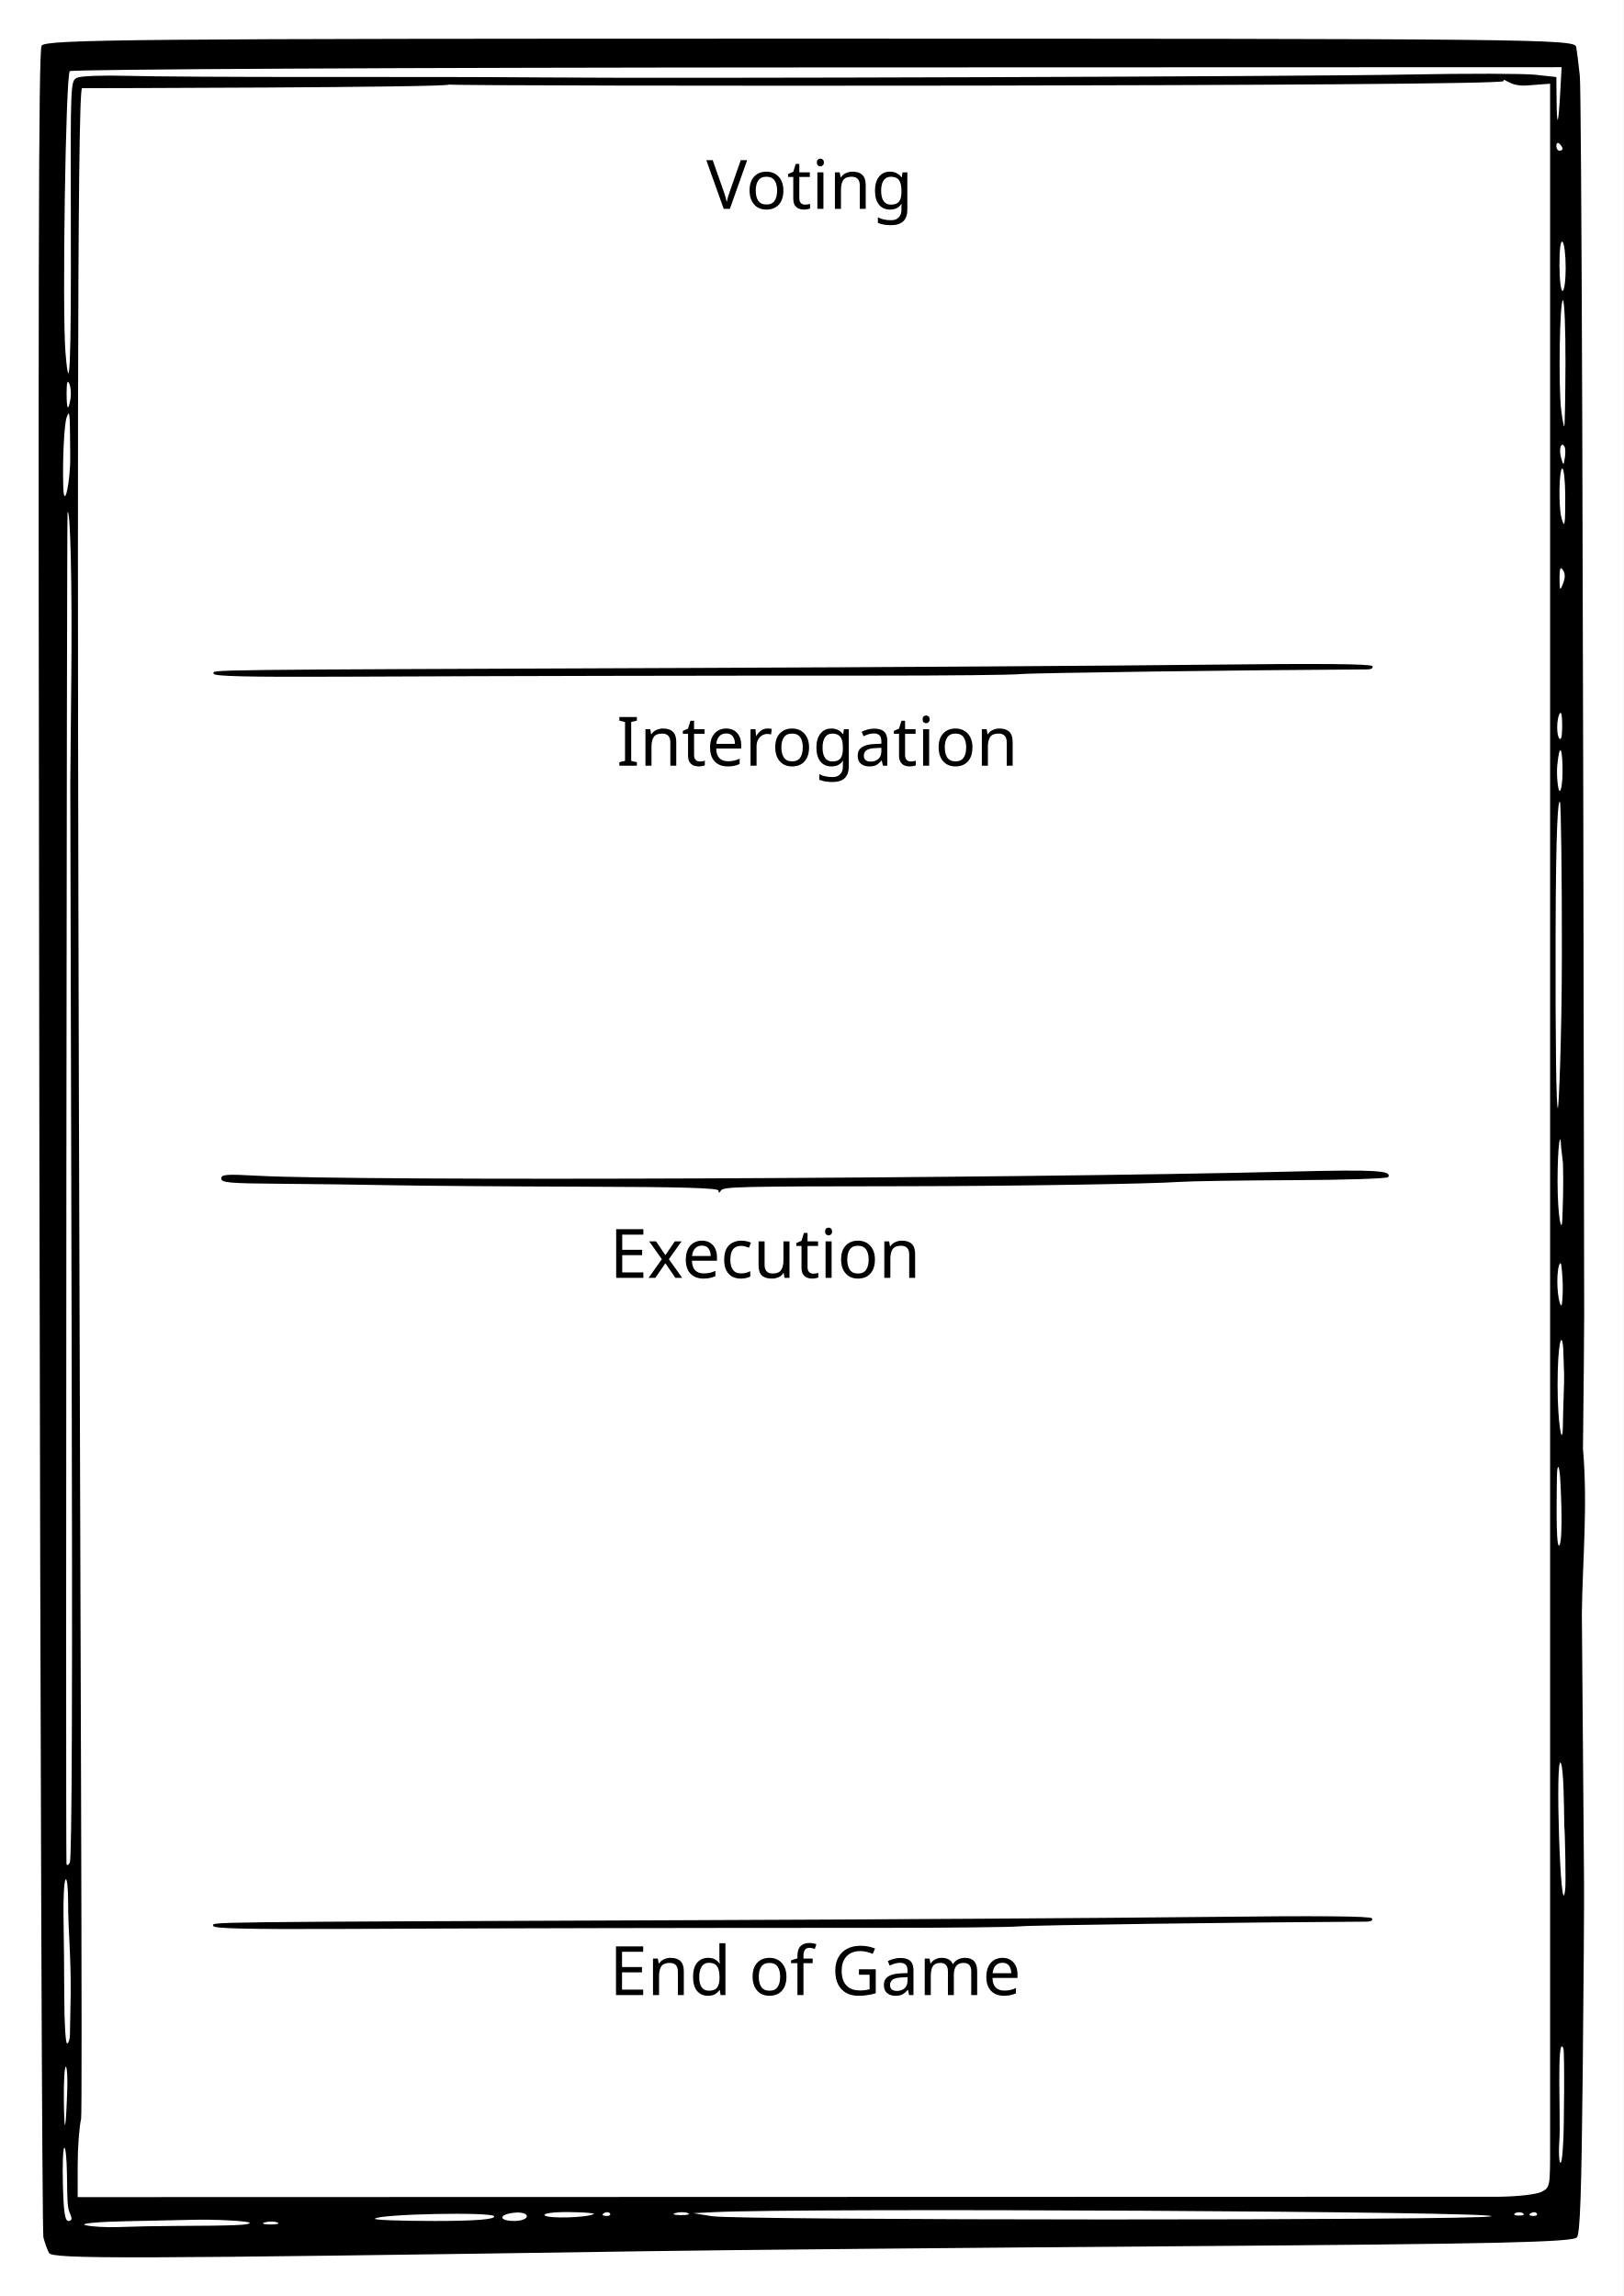
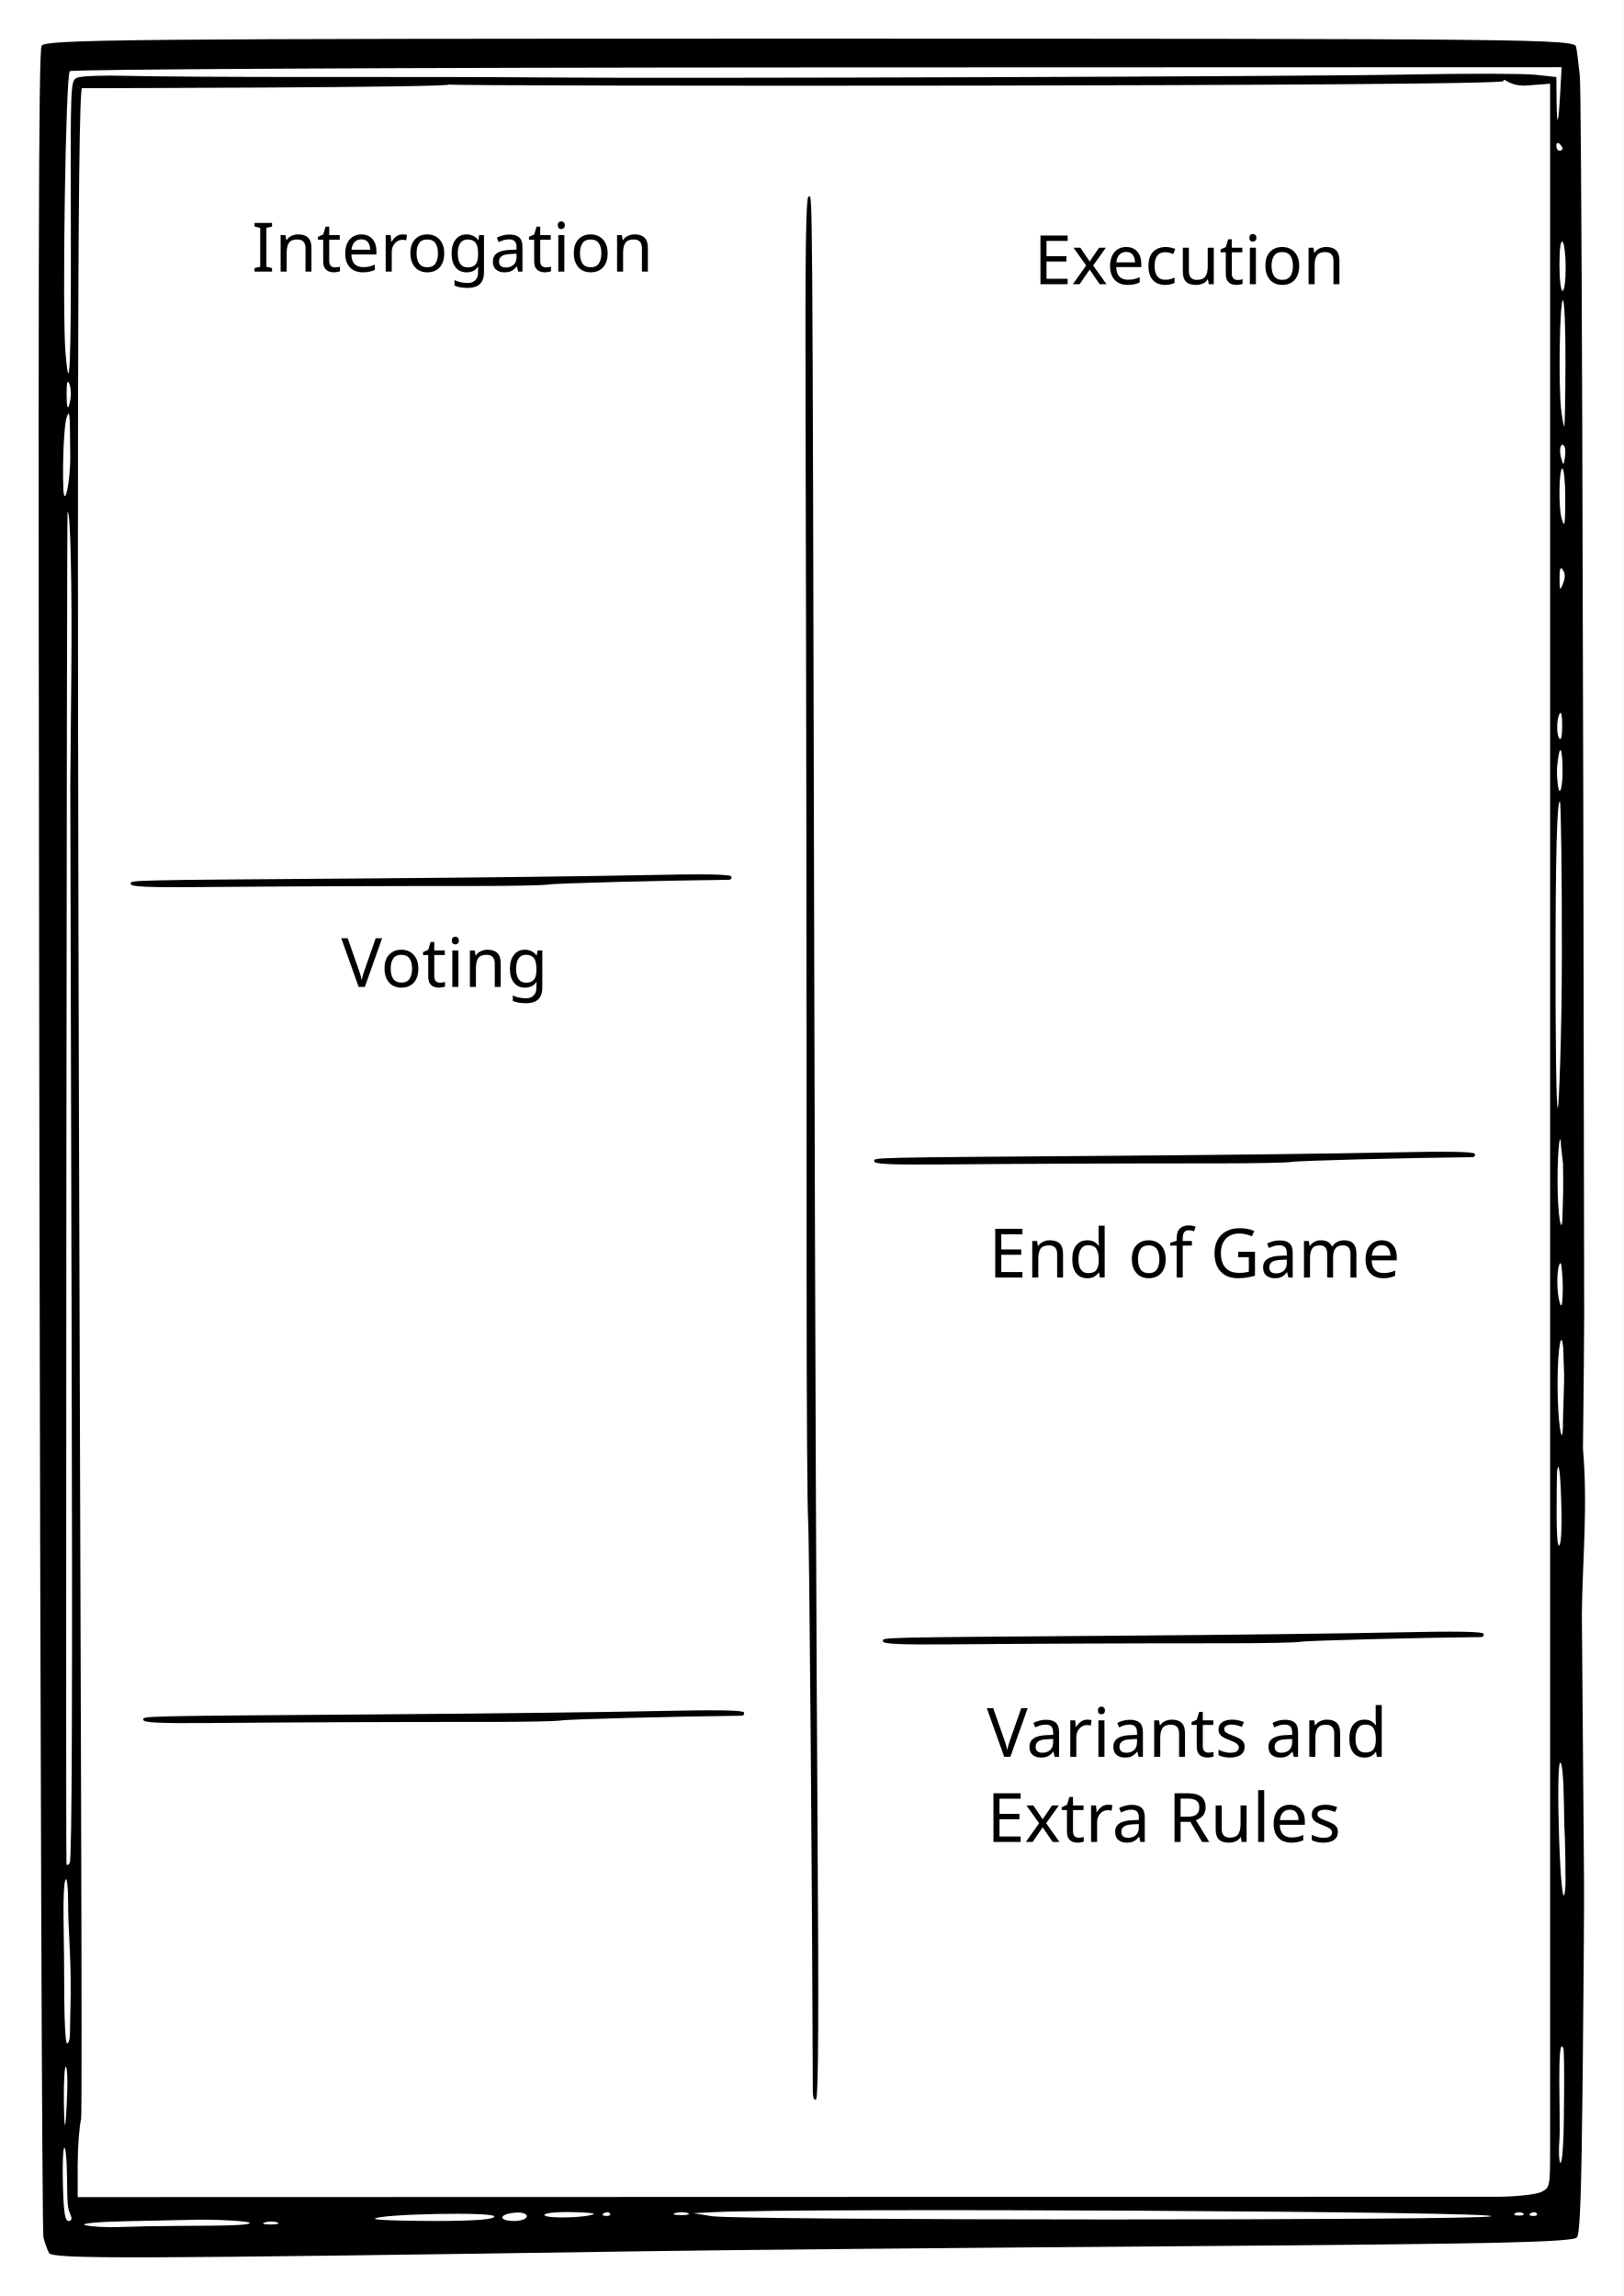
<svg xmlns="http://www.w3.org/2000/svg" width="210mm" height="297mm" viewBox="0 0 210 297" version="1.1" id="svg8">
  <defs id="defs2">
    <marker orient="auto" refY="0" refX="0" id="marker1953" style="overflow:visible">
      <path id="path1951" d="M 0,0 5,-5 -12.5,0 5,5 Z" style="fill:#000000;fill-opacity:1;fill-rule:evenodd;stroke:#000000;stroke-width:1pt;stroke-opacity:1" transform="matrix(-0.8,0,0,-0.8,-10,0)" />
    </marker>
    <marker orient="auto" refY="0" refX="0" id="marker1987" style="overflow:visible">
      <path id="path1985" d="M 0,0 5,-5 -12.5,0 5,5 Z" style="fill:#000000;fill-opacity:1;fill-rule:evenodd;stroke:#000000;stroke-width:1pt;stroke-opacity:1" transform="matrix(-0.8,0,0,-0.8,-10,0)" />
    </marker>
    <marker style="overflow:visible" id="marker2045" refX="0" refY="0" orient="auto">
      <path transform="matrix(-0.8,0,0,-0.8,-10,0)" style="fill:#000000;fill-opacity:1;fill-rule:evenodd;stroke:#000000;stroke-width:1pt;stroke-opacity:1" d="M 0,0 5,-5 -12.5,0 5,5 Z" id="path2043" />
    </marker>
    <marker style="overflow:visible" id="marker2097" refX="0" refY="0" orient="auto">
      <path transform="matrix(-0.8,0,0,-0.8,-10,0)" style="fill:#000000;fill-opacity:1;fill-rule:evenodd;stroke:#000000;stroke-width:1pt;stroke-opacity:1" d="M 0,0 5,-5 -12.5,0 5,5 Z" id="path2095" />
    </marker>
    <marker style="overflow:visible" id="marker2155" refX="0" refY="0" orient="auto">
      <path transform="matrix(-0.8,0,0,-0.8,-10,0)" style="fill:#000000;fill-opacity:1;fill-rule:evenodd;stroke:#000000;stroke-width:1pt;stroke-opacity:1" d="M 0,0 5,-5 -12.5,0 5,5 Z" id="path2153" />
    </marker>
    <marker orient="auto" refY="0" refX="0" id="marker1953-5" style="overflow:visible">
      <path id="path1951-3" d="M 0,0 5,-5 -12.5,0 5,5 Z" style="fill:#000000;fill-opacity:1;fill-rule:evenodd;stroke:#000000;stroke-width:1pt;stroke-opacity:1" transform="matrix(-0.8,0,0,-0.8,-10,0)" />
    </marker>
    <marker orient="auto" refY="0" refX="0" id="marker1953-5-6" style="overflow:visible">
      <path id="path1951-3-2" d="M 0,0 5,-5 -12.5,0 5,5 Z" style="fill:#000000;fill-opacity:1;fill-rule:evenodd;stroke:#000000;stroke-width:1pt;stroke-opacity:1" transform="matrix(-0.8,0,0,-0.8,-10,0)" />
    </marker>
    <marker orient="auto" refY="0" refX="0" id="marker1953-5-1" style="overflow:visible">
      <path id="path1951-3-27" d="M 0,0 5,-5 -12.5,0 5,5 Z" style="fill:#000000;fill-opacity:1;fill-rule:evenodd;stroke:#000000;stroke-width:1pt;stroke-opacity:1" transform="matrix(-0.8,0,0,-0.8,-10,0)" />
    </marker>
  </defs>
  <g id="layer1">
    <rect style="opacity:1;fill:#ffffff;fill-opacity:1;fill-rule:nonzero;stroke:none;stroke-width:1;stroke-linecap:butt;stroke-linejoin:round;stroke-miterlimit:4;stroke-dasharray:1, 1;stroke-dashoffset:0;stroke-opacity:1;paint-order:stroke markers fill" id="rect18" height="297" x="0" y="0" width="210" />
  </g>
  <g id="layer3">
    <path style="fill:#000000;stroke-width:0.493" d="M 6.333,291.425 C 6.105,290.983 5.781,290.077 5.613,289.412 5.445,288.747 5.211,224.894 5.092,147.516 4.919,34.956 4.977,6.646 5.382,5.913 5.832,5.098 16.881,4.996 104.769,5 c 93.58,0.004 98.891,0.06 99.078,1.055 0.109,0.578 0.323,2.259 0.476,3.736 0.219,2.109 0.43,62.033 0.565,160.23 0.003,2.161 -0.068,9.981 -0.157,17.377 0.641,7.289 -0.059,14.537 -0.143,21.312 0.02,3.79 0.24,30.974 0.281,34.759 0.025,2.327 -0.051,13.439 -0.169,24.692 -0.165,15.628 -0.339,20.646 -0.739,21.246 -0.421,0.632 -10.376,0.857 -50.975,1.151 -27.749,0.201 -58.87,0.49 -69.157,0.644 -67.691,1.008 -77.076,1.035 -77.497,0.222 z M 22.687,287.937 c 7.525,-0.03 9.431,-0.104 9.611,-0.375 0.168,-0.252 -4.579,-0.51 -7.6,-0.413 -0.774,0.025 -4.485,0.104 -8.246,0.176 -3.761,0.071 -6.205,0.298 -5.43,0.504 0.774,0.206 2.765,0.318 4.425,0.249 1.659,-0.069 4.918,-0.132 7.241,-0.141 z m 13.178,-0.451 c -0.385,-0.151 -1.109,-0.157 -1.609,-0.013 -0.5,0.145 -0.186,0.268 0.699,0.275 0.885,0.007 1.294,-0.112 0.91,-0.263 z M 9.141,286.541 c -0.418,-0.99 -0.424,-1.052 -0.482,-5.325 -0.028,-2.015 -0.186,-3.537 -0.352,-3.384 -0.166,0.153 -0.242,2.345 -0.169,4.872 0.103,3.563 0.266,4.593 0.728,4.593 0.378,0 0.479,-0.275 0.276,-0.756 z m 54.776,0.149 c -0.247,-0.6 -15.021,-0.295 -15.429,0.319 -0.105,0.158 3.379,0.287 7.743,0.287 5.204,0 7.849,-0.209 7.685,-0.606 z m 4.224,-0.013 c 0,-0.347 -0.707,-0.546 -1.608,-0.453 -2.091,0.215 -2.091,1.072 -6.78e-4,1.072 0.885,0 1.609,-0.279 1.609,-0.619 z m 8.648,-0.278 c 0.221,-0.119 -1.227,-0.234 -3.218,-0.255 -1.991,-0.021 -3.399,0.173 -3.128,0.431 0.46,0.44 5.462,0.301 6.346,-0.176 z m 116.05,0.298 c 2.494,-0.632 -89.1,-1.124 -100.563,-0.54 l -2.615,0.133 2.414,0.386 c 3.454,0.552 98.591,0.572 100.764,0.021 z M 78.894,286.327 c -0.134,-0.201 -0.481,-0.222 -0.771,-0.048 -0.321,0.193 -0.226,0.336 0.243,0.365 0.424,0.026 0.662,-0.117 0.528,-0.318 z m 10.069,-0.05 c -0.385,-0.151 -1.109,-0.157 -1.609,-0.013 -0.5,0.145 -0.186,0.268 0.699,0.275 0.885,0.007 1.294,-0.112 0.91,-0.263 z m 108,0.015 c -0.277,-0.168 -0.729,-0.168 -1.006,0 -0.277,0.168 -0.05,0.305 0.503,0.305 0.553,0 0.779,-0.137 0.503,-0.305 z m 1.802,0.035 c -0.134,-0.201 -0.481,-0.222 -0.771,-0.048 -0.321,0.193 -0.226,0.336 0.243,0.365 0.424,0.026 0.662,-0.117 0.528,-0.318 z m 0.608,-2.799 c 1.103,-0.578 1.11,-0.616 1.11,-6.126 V 10.828 l -3.017,0.229 c -2.296,0.174 -3.017,-1.165 -3.017,-0.563 0,0.717 -135.976,0.68 -136.351,0.444 -0.265,0.399 -46.669,0.47 -47.488,0.47 -1.309,0 0.267,261.006 -0.121,262.679 -0.243,1.047 -0.442,3.753 -0.442,6.012 v 4.109 l 183.895,-0.049 c 2.376,-0.027 4.82,-0.311 5.43,-0.631 z m 2.807,-6.535 c 0.099,-1.012 0.199,-11.858 0.014,-12.029 -0.889,-2.117 -0.335,9.504 -0.505,11.718 -0.249,3.248 0.301,4.797 0.491,0.311 z M 8.694,270.521 c 0.064,-1.746 -0.02,-3.174 -0.186,-3.174 -0.166,2e-4 -0.277,1.973 -0.247,4.383 0.058,4.615 0.238,4.112 0.432,-1.209 z m 0.35,-7.254 c 0.018,-0.582 0.063,-3.04 0.101,-5.463 0.03,-5.239 -0.339,-8.008 -0.334,-11.749 0,-1.89 -0.152,-3.206 -0.339,-2.925 -0.186,0.281 -0.301,2.513 -0.256,4.959 0.045,2.446 0.09,7.1 0.098,10.342 0.009,3.242 0.169,5.894 0.356,5.894 0.188,0 0.356,-0.476 0.373,-1.058 z M 9.262,171.482 C 9.163,133.607 9.086,102.075 9.092,101.41 9.096,100.745 9.156,94.488 9.223,87.506 9.336,75.771 9.106,65.702 8.737,66.256 8.626,66.423 8.487,236.567 8.595,241.021 c 0.008,0.332 0.189,0.311 0.43,-0.051 0.284,-0.426 0.359,-22.516 0.237,-69.488 z M 201.865,228.051 c -0.767,-1.309 -0.015,21.575 0.566,16.365 0.11,-0.409 -0.014,-7.597 -0.116,-8.186 -0.037,-2.947 -0.08,-7.483 -0.45,-8.18 z M 201.646,190.028 c -0.102,-0.588 -0.272,-0.148 -0.28,0.849 -0.009,0.997 -0.195,9.29 0.275,9.045 0.6,-0.334 0.187,-8.781 0.085,-9.369 z m 0.534,-15.594 c -0.199,-2.562 -0.731,-0.499 -0.731,4.655 0,5.153 0.605,8.17 0.68,5.594 0.028,-2.532 0.195,-5.928 0.164,-6.871 z m -0.222,-10.559 c -0.089,-1.081 -0.542,-0.247 -0.542,1.914 0,2.161 0.523,3.818 0.612,2.737 0.097,-0.911 0.175,-2.464 -0.071,-4.652 z m -0.052,-15.497 c -0.077,-2.425 -0.46,-0.24 -0.46,4.414 -8.5e-4,4.655 0.542,7.059 0.619,4.83 0.068,-1.986 0.164,-4.183 0.081,-7.141 z m 0.098,-24.625 c 0.014,-10.721 -0.118,-19.83 -0.246,-20.021 -0.235,-0.353 -0.532,2.661 -0.567,17.324 -0.032,13.856 0.086,22.582 0.301,22.259 0.113,-0.17 0.497,-8.841 0.511,-19.562 z m 0.087,-23.956 c 0,-2.983 -0.359,-3.969 -0.681,-0.83 -0.129,1.256 0.095,3.348 0.304,3.348 0.207,0 0.377,-1.133 0.377,-2.519 z m -0.118,-7.304 c -0.096,-0.748 -0.574,0.104 -0.574,1.6 0,1.496 0.478,1.868 0.574,1.12 0.096,-0.748 0.096,-1.972 0,-2.72 z m 0.16,-18.768 c -0.324,-0.487 -0.441,-0.184 -0.432,1.116 0.011,1.563 0.065,1.646 0.444,0.667 0.309,-0.8 0.306,-1.305 -0.012,-1.783 z m 0.307,-9.493 c -0.006,-1.995 -0.178,-3.627 -0.381,-3.627 -0.412,0 -0.507,4.802 -0.126,6.298 0.416,1.629 0.519,1.087 0.507,-2.671 z M 9.086,59.013 c -0.045,-5.872 -0.062,-6.06 -0.456,-5.05 -0.329,0.844 -0.556,5.466 -0.446,9.06 0.095,3.089 0.928,-0.616 0.902,-4.011 z M 202.329,57.737 c -0.439,-0.66 -0.741,0.39 -0.425,1.482 0.299,1.036 0.321,1.035 0.487,-0.021 0.096,-0.608 0.068,-1.265 -0.062,-1.461 z m 0.139,-10.733 c 0.015,-4.488 -0.133,-8.161 -0.329,-8.161 -0.423,0 -0.596,11.208 -0.22,14.221 0.144,1.155 0.321,2.101 0.392,2.101 0.071,0 0.142,-3.672 0.157,-8.161 z M 9.116,51.605 C 9.225,50.977 9.158,50.092 8.968,49.64 8.732,49.081 8.619,49.446 8.615,50.782 c -0.007,2.199 0.202,2.542 0.501,0.823 z M 9.163,29.245 C 9.115,10.607 9.121,10.46 9.968,10.053 10.437,9.828 13.355,9.719 16.453,9.811 c 3.097,0.092 14.32,0.157 24.94,0.144 10.619,-0.013 23.381,0.015 28.359,0.06 17.532,0.159 98.919,-0.113 112.43,-0.376 7.522,-0.146 14.898,-0.132 16.392,0.031 l 2.715,0.297 0.032,3.103 c 0.037,3.663 0.239,3.141 0.478,-1.242 l 0.172,-3.136 -96.226,0.03 C 52.819,8.738 9.297,8.956 9.028,9.206 8.492,9.705 8.023,40.289 8.471,45.632 9.003,51.987 9.21,47.096 9.163,29.245 Z M 202.495,34.647 c 0,-1.643 -0.181,-3.155 -0.402,-3.36 -0.25,-0.232 -0.402,0.9 -0.402,2.987 0,1.848 0.181,3.36 0.402,3.36 0.221,0 0.402,-1.344 0.402,-2.987 z M 202.092,19.232 c 0,-0.147 -0.181,-0.435 -0.402,-0.64 -0.221,-0.205 -0.402,-0.086 -0.402,0.267 0,0.352 0.181,0.64 0.402,0.64 0.221,0 0.402,-0.12 0.402,-0.267 z" id="path1687" />
  </g>
  <g id="layer4">
-     <path style="fill:#000000;stroke-width:0.401" d="m 27.585,249.127 c 0,-0.528 -3.231,-0.489 61.793,-0.74 24.607,-0.095 54.428,-0.282 66.269,-0.417 14.925,-0.17 21.61,-0.115 21.792,0.178 0.155,0.25 -0.118,0.425 -0.665,0.428 -15.674,0.08 -43.526,0.456 -44.865,0.606 -0.992,0.111 -9.388,0.199 -18.657,0.196 -21.844,-0.006 -47.917,0.046 -68.915,0.139 -12.457,0.055 -16.752,-0.045 -16.752,-0.39 z" id="path4148-8" />
-     <path style="fill:#000000;stroke-width:0.401" d="m 27.631,87.142 c 0,-0.528 -3.231,-0.489 61.793,-0.739 24.607,-0.095 54.428,-0.282 66.269,-0.417 14.925,-0.17 21.61,-0.115 21.792,0.178 0.155,0.25 -0.118,0.425 -0.665,0.428 -15.674,0.08 -43.526,0.456 -44.865,0.606 -0.992,0.111 -9.388,0.199 -18.657,0.196 -21.844,-0.006 -47.917,0.046 -68.915,0.139 -12.457,0.055 -16.752,-0.045 -16.752,-0.39 z" id="path4148" />
-     <path style="fill:#000000;stroke-width:0.402" d="m 92.929,154.014 c -0.005,-0.342 -4.62,-0.476 -17.59,-0.511 -9.671,-0.026 -20.749,-0.11 -24.617,-0.186 -3.868,-0.076 -10.425,-0.163 -14.569,-0.192 -6.502,-0.047 -7.536,-0.139 -7.536,-0.674 0,-0.539 0.621,-0.586 4.723,-0.361 13.057,0.717 96.601,0.377 133.868,-0.545 10.674,-0.264 12.86,-0.137 12.33,0.72 -0.119,0.192 -5.684,0.371 -12.367,0.397 -6.683,0.026 -13.237,0.126 -14.563,0.221 -3.669,0.263 -21.849,0.549 -35.57,0.561 -21.711,0.019 -23.483,0.061 -23.803,0.564 -0.222,0.348 -0.301,0.35 -0.305,0.008 z" id="path4446" />
-     <g id="g14645" transform="translate(0.5291666,2.645833)">
-       <g transform="translate(1.5875,65.35207)" id="g6629">
-         <text id="text1194-9" y="-40.982" x="89.235" style="font-style:normal;font-variant:normal;font-weight:normal;font-stretch:normal;font-size:8.806px;line-height:1.25;font-family:BoereTudor;-inkscape-font-specification:BoereTudor;letter-spacing:0px;word-spacing:0px;fill:#000000;fill-opacity:1;stroke:none;stroke-width:0.55" xml:space="preserve">
-           <tspan style="stroke-width:0.55" y="-40.982" x="89.235" id="tspan1192-3">Voting</tspan>
+     <path style="fill:#000000;stroke-width:0.514" d="m 104.576,25.428 c 0.528,0 0.489,-5.307 0.739,101.487 0.095,40.414 0.282,89.392 0.417,108.84 0.17,24.513 0.115,35.492 -0.178,35.79 -0.25,0.254 -0.425,-0.193 -0.428,-1.092 -0.08,-25.742 -0.456,-71.486 -0.606,-73.686 -0.111,-1.63 -0.199,-15.419 -0.196,-30.642 0.006,-35.876 -0.046,-78.698 -0.139,-113.185 -0.055,-20.459 0.045,-27.514 0.39,-27.514 z" id="path4148" />
+     <flowRoot style="font-style:normal;font-variant:normal;font-weight:normal;font-stretch:normal;font-size:16px;line-height:1.25;font-family:'Abyssinica SIL';-inkscape-font-specification:'Abyssinica SIL';letter-spacing:0px;word-spacing:0px;fill:#000000;fill-opacity:1;stroke:none" id="flowRoot108" xml:space="preserve" transform="translate(-45.5942,-63.63351)">
+       <flowRegion id="flowRegion110">
+         <rect y="160.854" x="-73.539" height="34.187" width="107.993" id="rect112" />
+       </flowRegion>
+       <flowPara id="flowPara114" />
+     </flowRoot>
+     <flowRoot xml:space="preserve" id="flowRoot14715" style="fill:black;fill-opacity:1;stroke:none;font-family:'Abyssinica SIL';font-style:normal;font-weight:normal;font-size:16px;line-height:1.25;letter-spacing:0px;word-spacing:0px;-inkscape-font-specification:'Abyssinica SIL';font-stretch:normal;font-variant:normal">
+       <flowRegion id="flowRegion14717">
+         <rect id="rect14719" width="277.186" height="240.416" x="-1947.372" y="-216.741" />
+       </flowRegion>
+       <flowPara id="flowPara14721" />
+     </flowRoot>
+     <g id="g215">
+       <rect y="16" x="12" height="265" width="90" id="rect114" style="opacity:1;fill:#ffffff;fill-opacity:1;fill-rule:nonzero;stroke:none;stroke-width:1;stroke-linecap:butt;stroke-linejoin:round;stroke-miterlimit:4;stroke-dasharray:1, 1;stroke-dashoffset:0;stroke-opacity:1;paint-order:stroke markers fill" />
+       <path id="path4148-8" d="m 18.547,222.491 c 0,-0.528 -1.675,-0.489 32.028,-0.74 12.754,-0.095 28.211,-0.282 34.348,-0.417 7.736,-0.17 11.201,-0.115 11.295,0.178 0.08,0.25 -0.061,0.425 -0.345,0.428 -8.124,0.08 -22.56,0.456 -23.254,0.606 -0.514,0.111 -4.866,0.199 -9.67,0.196 -11.322,-0.006 -24.836,0.046 -35.719,0.139 -6.457,0.055 -8.683,-0.045 -8.683,-0.39 z" style="fill:#000000;stroke-width:0.289" />
+       <g transform="translate(-46.68949,168.6446)" id="g6629">
+         <text id="text1194-9" y="-40.982" x="90.829" style="font-style:normal;font-variant:normal;font-weight:normal;font-stretch:normal;font-size:8.806px;line-height:1.25;font-family:BoereTudor;-inkscape-font-specification:BoereTudor;letter-spacing:0px;word-spacing:0px;fill:#000000;fill-opacity:1;stroke:none;stroke-width:0.55" xml:space="preserve">
+           <tspan style="stroke-width:0.55" y="-40.982" x="90.829" id="tspan1192-3">Voting</tspan>
        </text>
      </g>
-       <flowRoot xml:space="preserve" id="flowRoot967" style="font-style:normal;font-variant:normal;font-weight:normal;font-stretch:normal;font-size:16px;line-height:1.25;font-family:BoereTudor;-inkscape-font-specification:BoereTudor;letter-spacing:0px;word-spacing:0px;fill:#000000;fill-opacity:1;stroke:none" transform="matrix(0.2645833,0,0,0.2645833,-112.9249,27.89329)">
+       <flowRoot xml:space="preserve" id="flowRoot967" style="font-style:normal;font-variant:normal;font-weight:normal;font-stretch:normal;font-size:16px;line-height:1.25;font-family:BoereTudor;-inkscape-font-specification:BoereTudor;letter-spacing:0px;word-spacing:0px;fill:#000000;fill-opacity:1;stroke:none" transform="matrix(0.2645833,0,0,0.2645833,-125.3884,134.7783)">
        <flowRegion id="flowRegion969">
-           <rect id="rect971" width="585.548" height="213.165" x="529.134" y="0" />
+           <rect id="rect971" width="321.646" height="362.616" x="529.134" y="0" />
        </flowRegion>
        <flowPara style="font-style:normal;font-variant:normal;font-weight:normal;font-stretch:normal;font-family:'Abyssinica SIL';-inkscape-font-specification:'Abyssinica SIL'" id="flowPara979">If one or multiple players wish to challenge the current witchfinder general they can ask for another vote.</flowPara>
        <flowPara style="font-style:normal;font-variant:normal;font-weight:normal;font-stretch:normal;font-family:'Abyssinica SIL';-inkscape-font-specification:'Abyssinica SIL'" id="flowPara1323">Players can then nominate them selves to run for witch finder general.</flowPara>
-         <flowPara style="font-style:normal;font-variant:normal;font-weight:normal;font-stretch:normal;font-family:'Abyssinica SIL';-inkscape-font-specification:'Abyssinica SIL'" id="flowPara985">All players not running for the position of Witchfinder General can then vote on their prefered candidate with a show of hands. </flowPara>
+         <flowPara style="font-style:normal;font-variant:normal;font-weight:normal;font-stretch:normal;font-family:'Abyssinica SIL';-inkscape-font-specification:'Abyssinica SIL'" id="flowPara985">All players can then vote on their prefered candidate with a show of hands. </flowPara>
        <flowPara id="flowPara1891" style="font-style:normal;font-variant:normal;font-weight:normal;font-stretch:normal;font-family:'Abyssinica SIL';-inkscape-font-specification:'Abyssinica SIL'">A player can abstain from voting if they wish.</flowPara>
        <flowPara style="font-style:normal;font-variant:normal;font-weight:normal;font-stretch:normal;font-family:'Abyssinica SIL';-inkscape-font-specification:'Abyssinica SIL'" id="flowPara987" />
-         <flowPara style="font-style:normal;font-variant:normal;font-weight:normal;font-stretch:normal;font-family:'Abyssinica SIL';-inkscape-font-specification:'Abyssinica SIL'" id="flowPara1325">The player with the most votes takes the WFG card.</flowPara>
+         <flowPara style="font-style:normal;font-variant:normal;font-weight:normal;font-stretch:normal;font-family:'Abyssinica SIL';-inkscape-font-specification:'Abyssinica SIL'" id="flowPara1325">The player with the most votes takes the WFG card and is the new witchfinder  general.</flowPara>
        <flowPara id="flowPara1893" style="font-style:normal;font-variant:normal;font-weight:normal;font-stretch:normal;font-family:'Abyssinica SIL';-inkscape-font-specification:'Abyssinica SIL'">If the vote is a tie then a coin flip can be used to determine the winner.</flowPara>
        <flowPara style="font-style:normal;font-variant:normal;font-weight:normal;font-stretch:normal;font-family:'Abyssinica SIL';-inkscape-font-specification:'Abyssinica SIL'" id="flowPara989" />
        <flowPara style="font-style:normal;font-variant:normal;font-weight:normal;font-stretch:normal;font-family:'Abyssinica SIL';-inkscape-font-specification:'Abyssinica SIL'" id="flowPara991" />
      </flowRoot>
-     </g>
-     <g id="g14893">
-       <flowRoot xml:space="preserve" id="flowRoot1001" style="font-style:normal;font-variant:normal;font-weight:normal;font-stretch:normal;font-size:16px;line-height:1.25;font-family:BoereTudor;-inkscape-font-specification:BoereTudor;letter-spacing:0px;word-spacing:0px;fill:#000000;fill-opacity:1;stroke:none" transform="matrix(0.2645833,0,0,0.2645833,-181.5969,101.9766)">
+       <flowRoot xml:space="preserve" id="flowRoot1001" style="font-style:normal;font-variant:normal;font-weight:normal;font-stretch:normal;font-size:16px;line-height:1.25;font-family:BoereTudor;-inkscape-font-specification:BoereTudor;letter-spacing:0px;word-spacing:0px;fill:#000000;fill-opacity:1;stroke:none" transform="matrix(0.2645833,0,0,0.2645833,-194.3826,42.24863)">
        <flowRegion id="flowRegion1003">
-           <rect id="rect1005" width="568.311" height="226.205" x="793.701" y="0" />
+           <rect id="rect1005" width="322.995" height="292.472" x="793.701" y="0" />
        </flowRegion>
        <flowPara style="font-style:normal;font-variant:normal;font-weight:normal;font-stretch:normal;font-family:'Abyssinica SIL';-inkscape-font-specification:'Abyssinica SIL'" id="flowPara1011">Before executing one of the players the Witchfinder General may choose to interrogate people to determine who they are.</flowPara>
        <flowPara id="flowPara1867" style="font-style:normal;font-variant:normal;font-weight:normal;font-stretch:normal;font-family:'Abyssinica SIL';-inkscape-font-specification:'Abyssinica SIL'" />
        <flowPara style="font-style:normal;font-variant:normal;font-weight:normal;font-stretch:normal;font-family:'Abyssinica SIL';-inkscape-font-specification:'Abyssinica SIL'" id="flowPara1013">Example questions may be:</flowPara>
        <flowPara style="font-style:normal;font-variant:normal;font-weight:normal;font-stretch:normal;font-family:'Abyssinica SIL';-inkscape-font-specification:'Abyssinica SIL'" id="flowPara1015"> - Are you a Witch/Cultist?</flowPara>
        <flowPara style="font-style:normal;font-variant:normal;font-weight:normal;font-stretch:normal;font-family:'Abyssinica SIL';-inkscape-font-specification:'Abyssinica SIL'" id="flowPara1017"> - Have you ever communed with Satan?</flowPara>
        <flowPara style="font-style:normal;font-variant:normal;font-weight:normal;font-stretch:normal;font-family:'Abyssinica SIL';-inkscape-font-specification:'Abyssinica SIL'" id="flowPara1343"> - How much do you like being poked with a pin?</flowPara>
        <flowPara style="font-style:normal;font-variant:normal;font-weight:normal;font-stretch:normal;font-family:'Abyssinica SIL';-inkscape-font-specification:'Abyssinica SIL'" id="flowPara1341"> - Are you a Witch/Cultist? (but this time shouting)</flowPara>
        <flowPara style="font-style:normal;font-variant:normal;font-weight:normal;font-stretch:normal;font-family:'Abyssinica SIL';-inkscape-font-specification:'Abyssinica SIL'" id="flowPara1023" />
        <flowPara style="font-style:normal;font-variant:normal;font-weight:normal;font-stretch:normal;font-family:'Abyssinica SIL';-inkscape-font-specification:'Abyssinica SIL'" id="flowPara1025" />
        <flowPara style="font-style:normal;font-variant:normal;font-weight:normal;font-stretch:normal;font-family:'Abyssinica SIL';-inkscape-font-specification:'Abyssinica SIL'" id="flowPara1027" />
      </flowRoot>
-       <g id="g6629-6" transform="translate(0.03353087,144.2631)">
-         <text xml:space="preserve" style="font-style:normal;font-variant:normal;font-weight:normal;font-stretch:normal;font-size:8.806px;line-height:1.25;font-family:BoereTudor;-inkscape-font-specification:BoereTudor;letter-spacing:0px;word-spacing:0px;fill:#000000;fill-opacity:1;stroke:none;stroke-width:0.55" x="79.71" y="-45.215" id="text1194-9-0">
-           <tspan id="tspan1192-3-6" x="79.71" y="-45.215" style="stroke-width:0.55">Interogation</tspan>
+       <g id="g6629-6" transform="translate(-45.56067,80.34831)">
+         <text xml:space="preserve" style="font-style:normal;font-variant:normal;font-weight:normal;font-stretch:normal;font-size:8.806px;line-height:1.25;font-family:BoereTudor;-inkscape-font-specification:BoereTudor;letter-spacing:0px;word-spacing:0px;fill:#000000;fill-opacity:1;stroke:none;stroke-width:0.55" x="78.12" y="-45.215" id="text1194-9-0">
+           <tspan id="tspan1192-3-6" x="78.12" y="-45.215" style="stroke-width:0.55">Interogation</tspan>
        </text>
      </g>
+       <path id="path4148-8-3" d="m 16.913,114.358 c 0,-0.528 -1.675,-0.489 32.028,-0.74 12.754,-0.095 28.211,-0.282 34.348,-0.417 7.736,-0.17 11.201,-0.115 11.295,0.178 0.08,0.25 -0.061,0.425 -0.345,0.428 -8.124,0.08 -22.56,0.456 -23.254,0.606 -0.514,0.111 -4.866,0.199 -9.67,0.196 -11.322,-0.006 -24.836,0.046 -35.719,0.139 -6.457,0.055 -8.683,-0.045 -8.683,-0.39 z" style="fill:#000000;stroke-width:0.289" />
    </g>
-     <g id="g14875">
-       <flowRoot xml:space="preserve" id="flowRoot1092" style="font-style:normal;font-variant:normal;font-weight:normal;font-stretch:normal;font-size:16px;line-height:1.25;font-family:BoereTudor;-inkscape-font-specification:BoereTudor;letter-spacing:0px;word-spacing:0px;fill:#000000;fill-opacity:1;stroke:none" transform="matrix(0.2645833,0,0,0.2645833,-40.08493,49.4191)">
+     <g id="g296">
+       <rect y="16" x="108" height="265" width="90" id="rect114-6" style="opacity:1;fill:#ffffff;fill-opacity:1;fill-rule:nonzero;stroke:none;stroke-width:1;stroke-linecap:butt;stroke-linejoin:round;stroke-miterlimit:4;stroke-dasharray:1, 1;stroke-dashoffset:0;stroke-opacity:1;paint-order:stroke markers fill" />
+       <flowRoot xml:space="preserve" id="flowRoot1092" style="font-style:normal;font-variant:normal;font-weight:normal;font-stretch:normal;font-size:16px;line-height:1.25;font-family:BoereTudor;-inkscape-font-specification:BoereTudor;letter-spacing:0px;word-spacing:0px;fill:#000000;fill-opacity:1;stroke:none" transform="matrix(0.2645833,0,0,0.2645833,38.18976,-76.11651)">
        <flowRegion id="flowRegion1094">
-           <rect id="rect1096" width="573.894" height="290.953" x="264.567" y="453.543" />
+           <rect id="rect1096" width="315.3" height="428.358" x="264.567" y="453.543" />
        </flowRegion>
        <flowPara style="font-style:normal;font-variant:normal;font-weight:normal;font-stretch:normal;font-family:'Abyssinica SIL';-inkscape-font-specification:'Abyssinica SIL'" id="flowPara1357">The witchfinder general may execute one person at a time.</flowPara>
        <flowPara id="flowPara1871" style="font-style:normal;font-variant:normal;font-weight:normal;font-stretch:normal;font-family:'Abyssinica SIL';-inkscape-font-specification:'Abyssinica SIL'" />
        <flowPara style="font-style:normal;font-variant:normal;font-weight:normal;font-stretch:normal;font-family:'Abyssinica SIL';-inkscape-font-specification:'Abyssinica SIL'" id="flowPara1359">The Player to be executed must be alive and not have been the Witchhunter General on the previous round.</flowPara>
        <flowPara id="flowPara1873" style="font-style:normal;font-variant:normal;font-weight:normal;font-stretch:normal;font-family:'Abyssinica SIL';-inkscape-font-specification:'Abyssinica SIL'" />
        <flowPara style="font-style:normal;font-variant:normal;font-weight:normal;font-stretch:normal;font-family:'Abyssinica SIL';-inkscape-font-specification:'Abyssinica SIL'" id="flowPara1361">The executed person is given a ghost card and is then dead.</flowPara>
        <flowPara style="font-style:normal;font-variant:normal;font-weight:normal;font-stretch:normal;font-family:'Abyssinica SIL';-inkscape-font-specification:'Abyssinica SIL'" id="flowPara1108">If you are executed: </flowPara>
        <flowPara style="font-style:normal;font-variant:normal;font-weight:normal;font-stretch:normal;font-family:'Abyssinica SIL';-inkscape-font-specification:'Abyssinica SIL'" id="flowPara1110"> - Do Not reveal your role card</flowPara>
        <flowPara style="font-style:normal;font-variant:normal;font-weight:normal;font-stretch:normal;font-family:'Abyssinica SIL';-inkscape-font-specification:'Abyssinica SIL'" id="flowPara1112"> - You may look at one other </flowPara>
        <flowPara style="font-style:normal;font-variant:normal;font-weight:normal;font-stretch:normal;font-family:'Abyssinica SIL';-inkscape-font-specification:'Abyssinica SIL'" id="flowPara1363">players card.</flowPara>
        <flowPara style="font-style:normal;font-variant:normal;font-weight:normal;font-stretch:normal;font-family:'Abyssinica SIL';-inkscape-font-specification:'Abyssinica SIL'" id="flowPara1114"> - You may no longer vote</flowPara>
        <flowPara id="flowPara1877" style="font-style:normal;font-variant:normal;font-weight:normal;font-stretch:normal;font-family:'Abyssinica SIL';-inkscape-font-specification:'Abyssinica SIL'" />
        <flowPara id="flowPara1881" style="font-style:normal;font-variant:normal;font-weight:normal;font-stretch:normal;font-family:'Abyssinica SIL';-inkscape-font-specification:'Abyssinica SIL'">Once a player has been executed other players may then challenge the current WFG. In that case see the voting instructions.</flowPara>
      </flowRoot>
-       <g id="g6629-6-2" transform="translate(-0.8776287,210.514)">
-         <text xml:space="preserve" style="font-style:normal;font-variant:normal;font-weight:normal;font-stretch:normal;font-size:8.806px;line-height:1.25;font-family:BoereTudor;-inkscape-font-specification:BoereTudor;letter-spacing:0px;word-spacing:0px;fill:#000000;fill-opacity:1;stroke:none;stroke-width:0.55" x="79.71" y="-45.215" id="text1194-9-0-6">
-           <tspan id="tspan1192-3-6-1" x="79.71" y="-45.215" style="stroke-width:0.55">Execution</tspan>
+       <g id="g6629-6-2" transform="translate(55.16108,81.97743)">
+         <text xml:space="preserve" style="font-style:normal;font-variant:normal;font-weight:normal;font-stretch:normal;font-size:8.806px;line-height:1.25;font-family:BoereTudor;-inkscape-font-specification:BoereTudor;letter-spacing:0px;word-spacing:0px;fill:#000000;fill-opacity:1;stroke:none;stroke-width:0.55" x="78.545" y="-45.215" id="text1194-9-0-6">
+           <tspan id="tspan1192-3-6-1" x="78.545" y="-45.215" style="stroke-width:0.55">Execution</tspan>
        </text>
      </g>
-     </g>
-     <flowRoot xml:space="preserve" id="flowRoot14715" style="fill:black;fill-opacity:1;stroke:none;font-family:'Abyssinica SIL';font-style:normal;font-weight:normal;font-size:16px;line-height:1.25;letter-spacing:0px;word-spacing:0px;-inkscape-font-specification:'Abyssinica SIL';font-stretch:normal;font-variant:normal">
-       <flowRegion id="flowRegion14717">
-         <rect id="rect14719" width="277.186" height="240.416" x="-1947.372" y="-216.741" />
-       </flowRegion>
-       <flowPara id="flowPara14721" />
-     </flowRoot>
-     <g id="g14842">
-       <flowRoot xml:space="preserve" id="flowRoot1126" style="font-style:normal;font-variant:normal;font-weight:normal;font-stretch:normal;font-size:16px;line-height:1.25;font-family:BoereTudor;-inkscape-font-specification:BoereTudor;letter-spacing:0px;word-spacing:0px;fill:#000000;fill-opacity:1;stroke:none" transform="matrix(0.2645833,0,0,0.2645833,-112.1001,141.4885)">
+       <flowRoot xml:space="preserve" id="flowRoot1126" style="font-style:normal;font-variant:normal;font-weight:normal;font-stretch:normal;font-size:16px;line-height:1.25;font-family:BoereTudor;-inkscape-font-specification:BoereTudor;letter-spacing:0px;word-spacing:0px;fill:#000000;fill-opacity:1;stroke:none" transform="matrix(0.2645833,0,0,0.2645833,-31.7021,52.31475)">
        <flowRegion id="flowRegion1128">
-           <rect id="rect1130" width="559.008" height="114.933" x="529.134" y="453.543" />
+           <rect id="rect1130" width="319.805" height="193.301" x="529.134" y="453.543" />
        </flowRegion>
        <flowPara style="font-style:normal;font-variant:normal;font-weight:normal;font-stretch:normal;font-family:'Abyssinica SIL';-inkscape-font-specification:'Abyssinica SIL'" id="flowPara1134">The game ends if either all the cultists or all the witches are executed.</flowPara>
-         <flowPara style="font-style:normal;font-variant:normal;font-weight:normal;font-stretch:normal;font-family:'Abyssinica SIL';-inkscape-font-specification:'Abyssinica SIL'" id="flowPara1385">If all the cultsits die then theymust reveal their cards.</flowPara>
+         <flowPara style="font-style:normal;font-variant:normal;font-weight:normal;font-stretch:normal;font-family:'Abyssinica SIL';-inkscape-font-specification:'Abyssinica SIL'" id="flowPara1385">If all the cultsits die then they must reveal their cards.</flowPara>
        <flowPara style="font-style:normal;font-variant:normal;font-weight:normal;font-stretch:normal;font-family:'Abyssinica SIL';-inkscape-font-specification:'Abyssinica SIL'" id="flowPara1138">If all the Witches Die they must reveal their cards</flowPara>
      </flowRoot>
-       <g id="g6629-7" transform="translate(-4.435345,298.6761)">
-         <text xml:space="preserve" style="font-style:normal;font-variant:normal;font-weight:normal;font-stretch:normal;font-size:8.806px;line-height:1.25;font-family:BoereTudor;-inkscape-font-specification:BoereTudor;letter-spacing:0px;word-spacing:0px;fill:#000000;fill-opacity:1;stroke:none;stroke-width:0.55" x="83.248" y="-40.608" id="text1194-9-9">
-           <tspan id="tspan1192-3-2" x="83.248" y="-40.608" style="stroke-width:0.55">End of Game</tspan>
+       <g id="g6629-7" transform="translate(45.12885,205.8556)">
+         <text xml:space="preserve" style="font-style:normal;font-variant:normal;font-weight:normal;font-stretch:normal;font-size:8.806px;line-height:1.25;font-family:BoereTudor;-inkscape-font-specification:BoereTudor;letter-spacing:0px;word-spacing:0px;fill:#000000;fill-opacity:1;stroke:none;stroke-width:0.55" x="82.73" y="-40.608" id="text1194-9-9">
+           <tspan id="tspan1192-3-2" x="82.73" y="-40.608" style="stroke-width:0.55">End of Game</tspan>
        </text>
      </g>
-     </g>
-     <g id="g14855">
-       <g id="g14831">
-         <flowRoot transform="matrix(0.2645833,0,0,0.2645833,-179.654,199.8006)" style="font-style:normal;font-variant:normal;font-weight:normal;font-stretch:normal;font-size:16px;line-height:1.25;font-family:BoereTudor;-inkscape-font-specification:BoereTudor;letter-spacing:0px;word-spacing:0px;fill:#000000;fill-opacity:1;stroke:none" id="flowRoot1156" xml:space="preserve">
+       <g id="g14831" transform="translate(66.0622,-77.84631)">
+         <flowRoot transform="matrix(0.2645833,0,0,0.2645833,-168.4287,203.1682)" style="font-style:normal;font-variant:normal;font-weight:normal;font-stretch:normal;font-size:16px;line-height:1.25;font-family:BoereTudor;-inkscape-font-specification:BoereTudor;letter-spacing:0px;word-spacing:0px;fill:#000000;fill-opacity:1;stroke:none" id="flowRoot1156" xml:space="preserve">
          <flowRegion id="flowRegion1158">
-             <rect y="453.543" x="793.701" height="102.079" width="619.131" id="rect1160" />
+             <rect y="453.543" x="793.701" height="124.847" width="320.082" id="rect1160" />
          </flowRegion>
          <flowPara id="flowPara1166" style="font-style:normal;font-variant:normal;font-weight:normal;font-stretch:normal;font-family:'Abyssinica SIL';-inkscape-font-specification:'Abyssinica SIL'">only one election</flowPara>
-           <flowPara style="font-style:normal;font-variant:normal;font-weight:normal;font-stretch:normal;font-family:'Abyssinica SIL';-inkscape-font-specification:'Abyssinica SIL'" id="flowPara1857">If a witch is elected the witches </flowPara>
-           <flowPara id="flowPara1393" style="font-style:normal;font-variant:normal;font-weight:normal;font-stretch:normal;font-family:'Abyssinica SIL';-inkscape-font-specification:'Abyssinica SIL'">and cultists win. </flowPara>
+           <flowPara id="flowPara1393" style="font-style:normal;font-variant:normal;font-weight:normal;font-stretch:normal;font-family:'Abyssinica SIL';-inkscape-font-specification:'Abyssinica SIL'">If a witch is elected the witches and cultists win. </flowPara>
          <flowPara id="flowPara1395" style="font-style:normal;font-variant:normal;font-weight:normal;font-stretch:normal;font-family:'Abyssinica SIL';-inkscape-font-specification:'Abyssinica SIL'">If a Witchfinder is elected the witchfinders win. </flowPara>
        </flowRoot>
      </g>
-       <g id="g6629-7-0" transform="translate(-30.33676,356.4326)">
-         <text xml:space="preserve" style="font-style:normal;font-variant:normal;font-weight:normal;font-stretch:normal;font-size:8.806px;line-height:1.25;font-family:BoereTudor;-inkscape-font-specification:BoereTudor;letter-spacing:0px;word-spacing:0px;fill:#000000;fill-opacity:1;stroke:none;stroke-width:0.55" x="83.248" y="-40.608" id="text1194-9-9-2">
-           <tspan id="tspan1192-3-2-3" x="83.248" y="-40.608" style="stroke-width:0.55">Variants and Extra Rules</tspan>
+       <g id="g6629-7-0" transform="translate(44.04932,267.8626)">
+         <text xml:space="preserve" style="font-style:normal;font-variant:normal;font-weight:normal;font-stretch:normal;font-size:8.806px;line-height:1.25;font-family:BoereTudor;-inkscape-font-specification:BoereTudor;letter-spacing:0px;word-spacing:0px;fill:#000000;fill-opacity:1;stroke:none;stroke-width:0.55" x="83.577" y="-40.608" id="text1194-9-9-2">
+           <tspan x="83.577" y="-40.608" style="stroke-width:0.55" id="tspan118">Variants and </tspan>
+           <tspan x="83.577" y="-29.6" style="stroke-width:0.55" id="tspan122">Extra Rules</tspan>
        </text>
      </g>
+       <path id="path4148-8-3-6" d="m 113.076,150.238 c 0,-0.528 -1.675,-0.489 32.028,-0.74 12.754,-0.095 28.211,-0.282 34.348,-0.417 7.736,-0.17 11.201,-0.115 11.295,0.178 0.08,0.25 -0.061,0.425 -0.345,0.428 -8.124,0.08 -22.56,0.456 -23.254,0.606 -0.514,0.111 -4.866,0.199 -9.67,0.196 -11.322,-0.006 -24.836,0.046 -35.719,0.139 -6.457,0.055 -8.683,-0.045 -8.683,-0.39 z" style="fill:#000000;stroke-width:0.289" />
+       <path id="path4148-8-3-7" d="m 114.199,212.316 c 0,-0.528 -1.675,-0.489 32.028,-0.74 12.754,-0.095 28.211,-0.282 34.348,-0.417 7.736,-0.17 11.201,-0.115 11.295,0.178 0.08,0.25 -0.061,0.425 -0.345,0.428 -8.124,0.08 -22.56,0.456 -23.254,0.606 -0.514,0.111 -4.866,0.199 -9.67,0.196 -11.322,-0.006 -24.836,0.046 -35.719,0.139 -6.457,0.055 -8.683,-0.045 -8.683,-0.39 z" style="fill:#000000;stroke-width:0.289" />
    </g>
  </g>
</svg>
